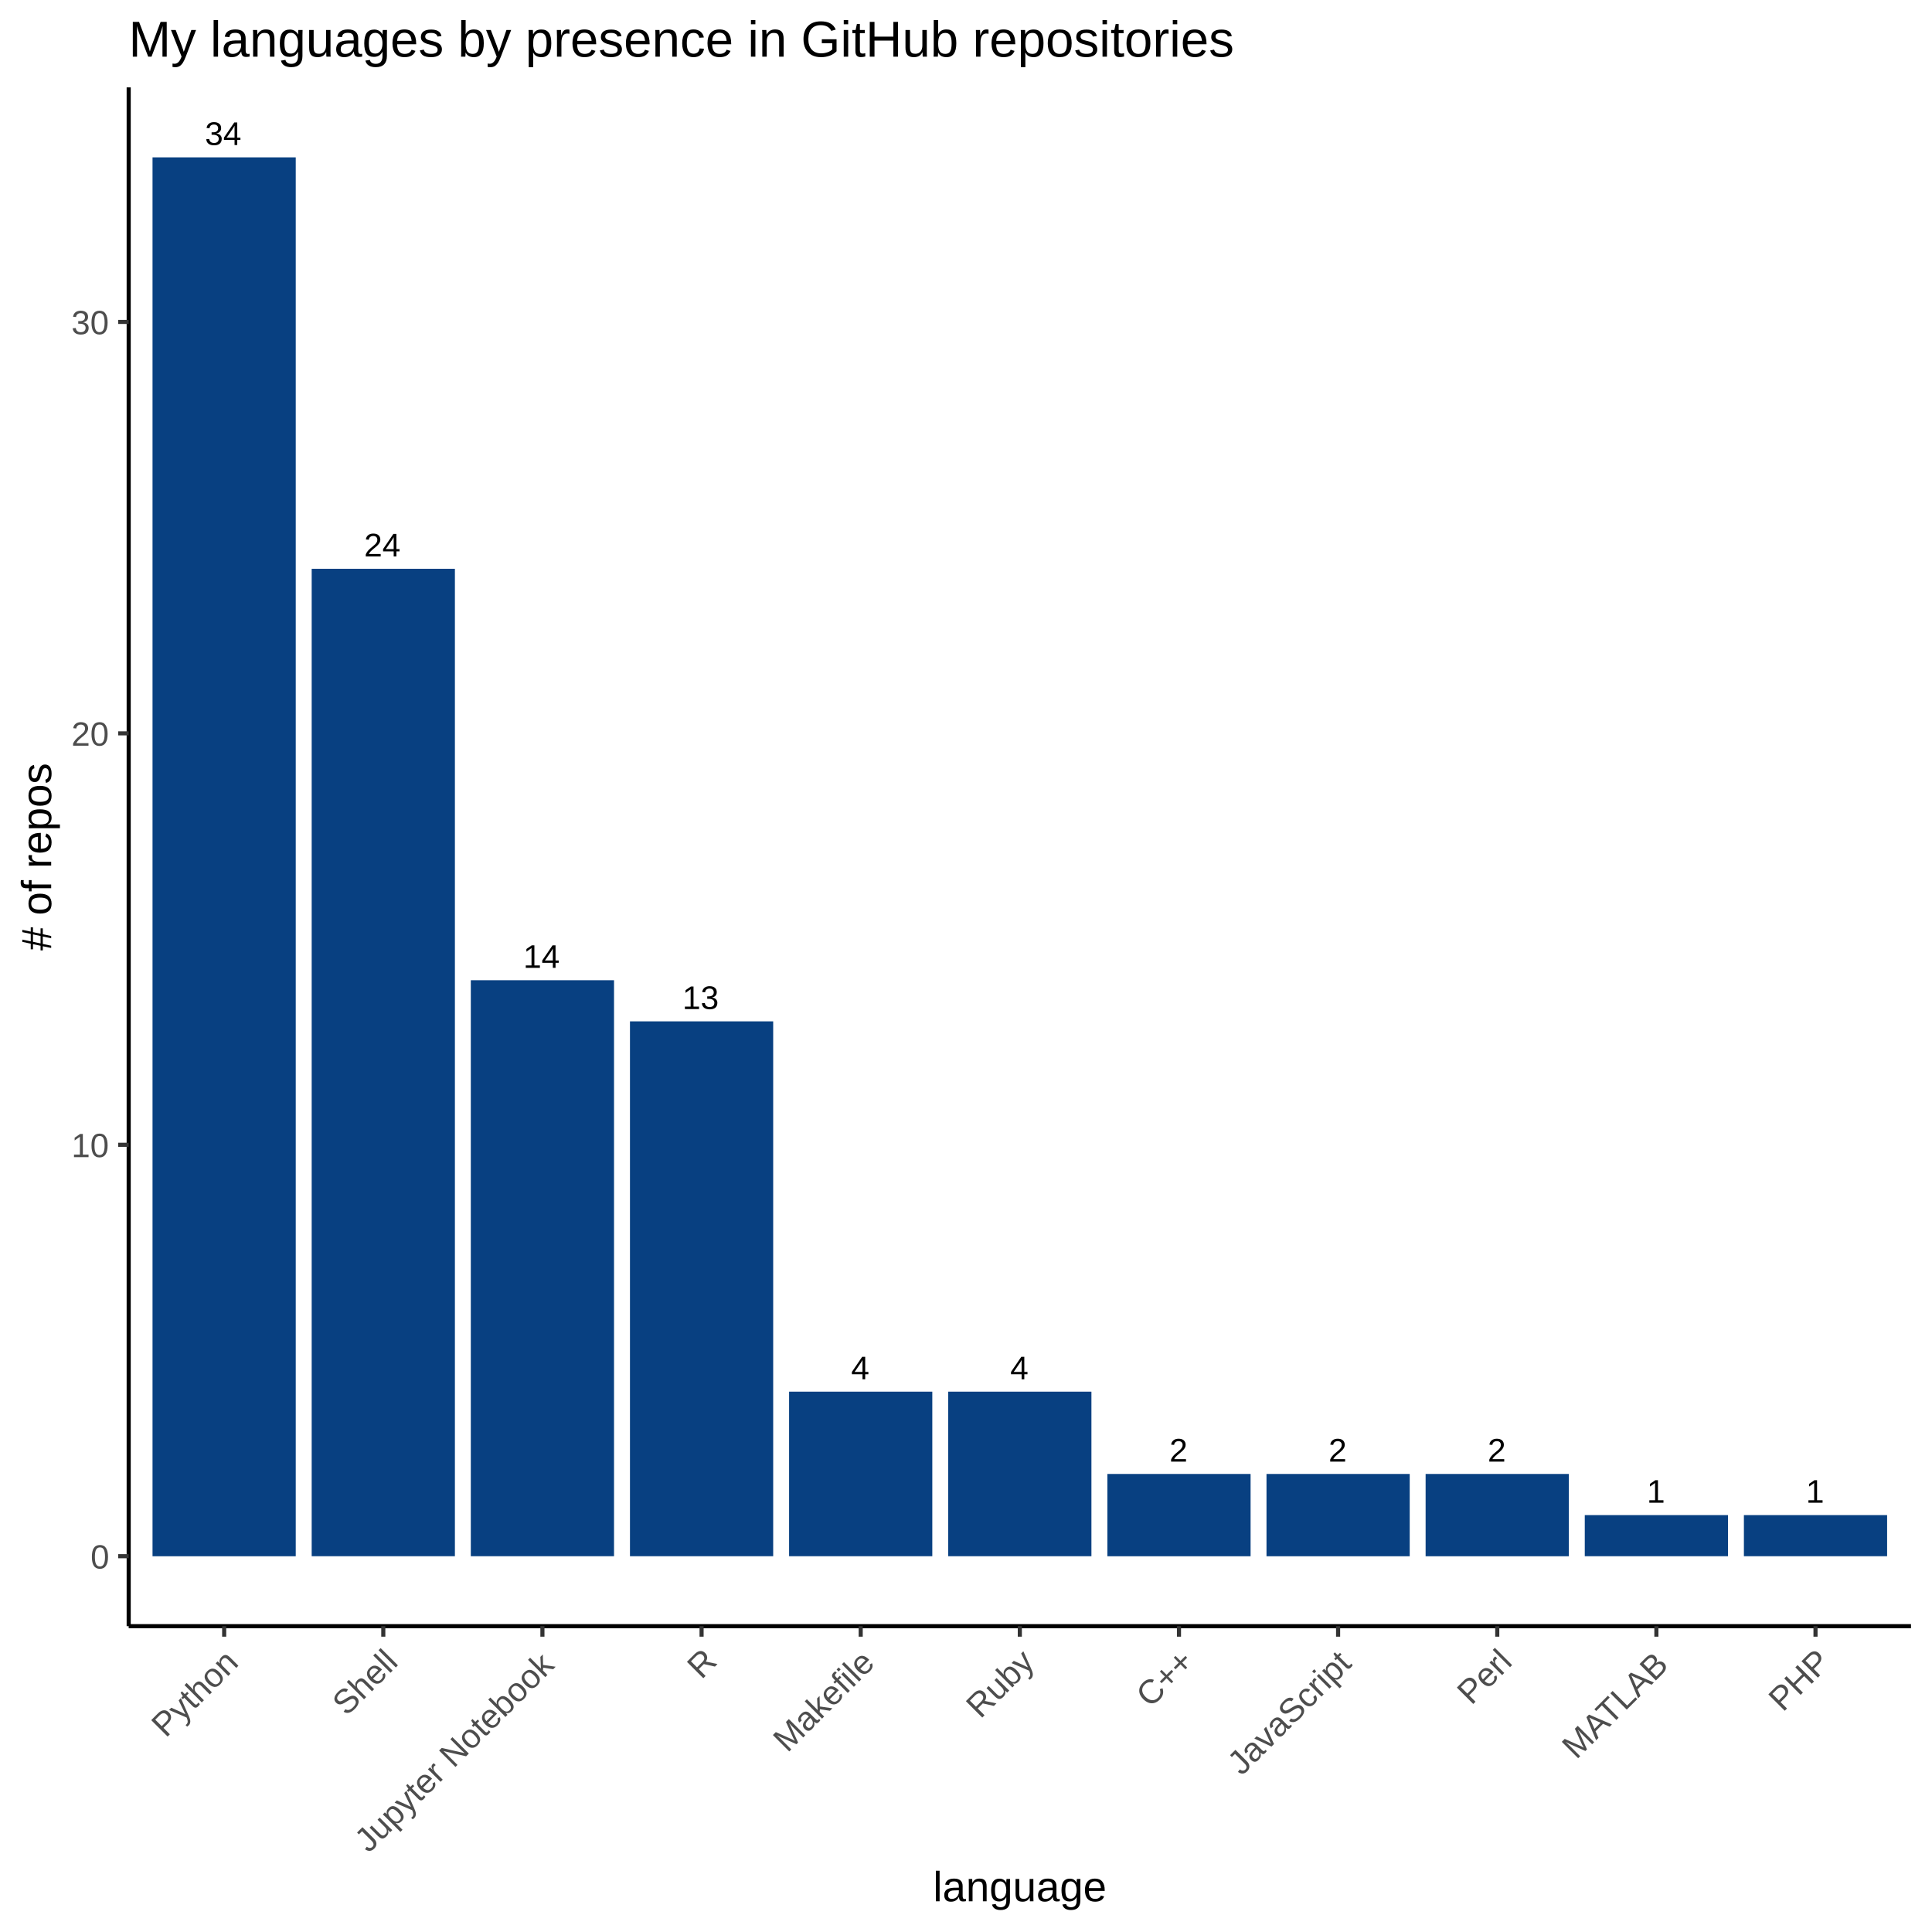
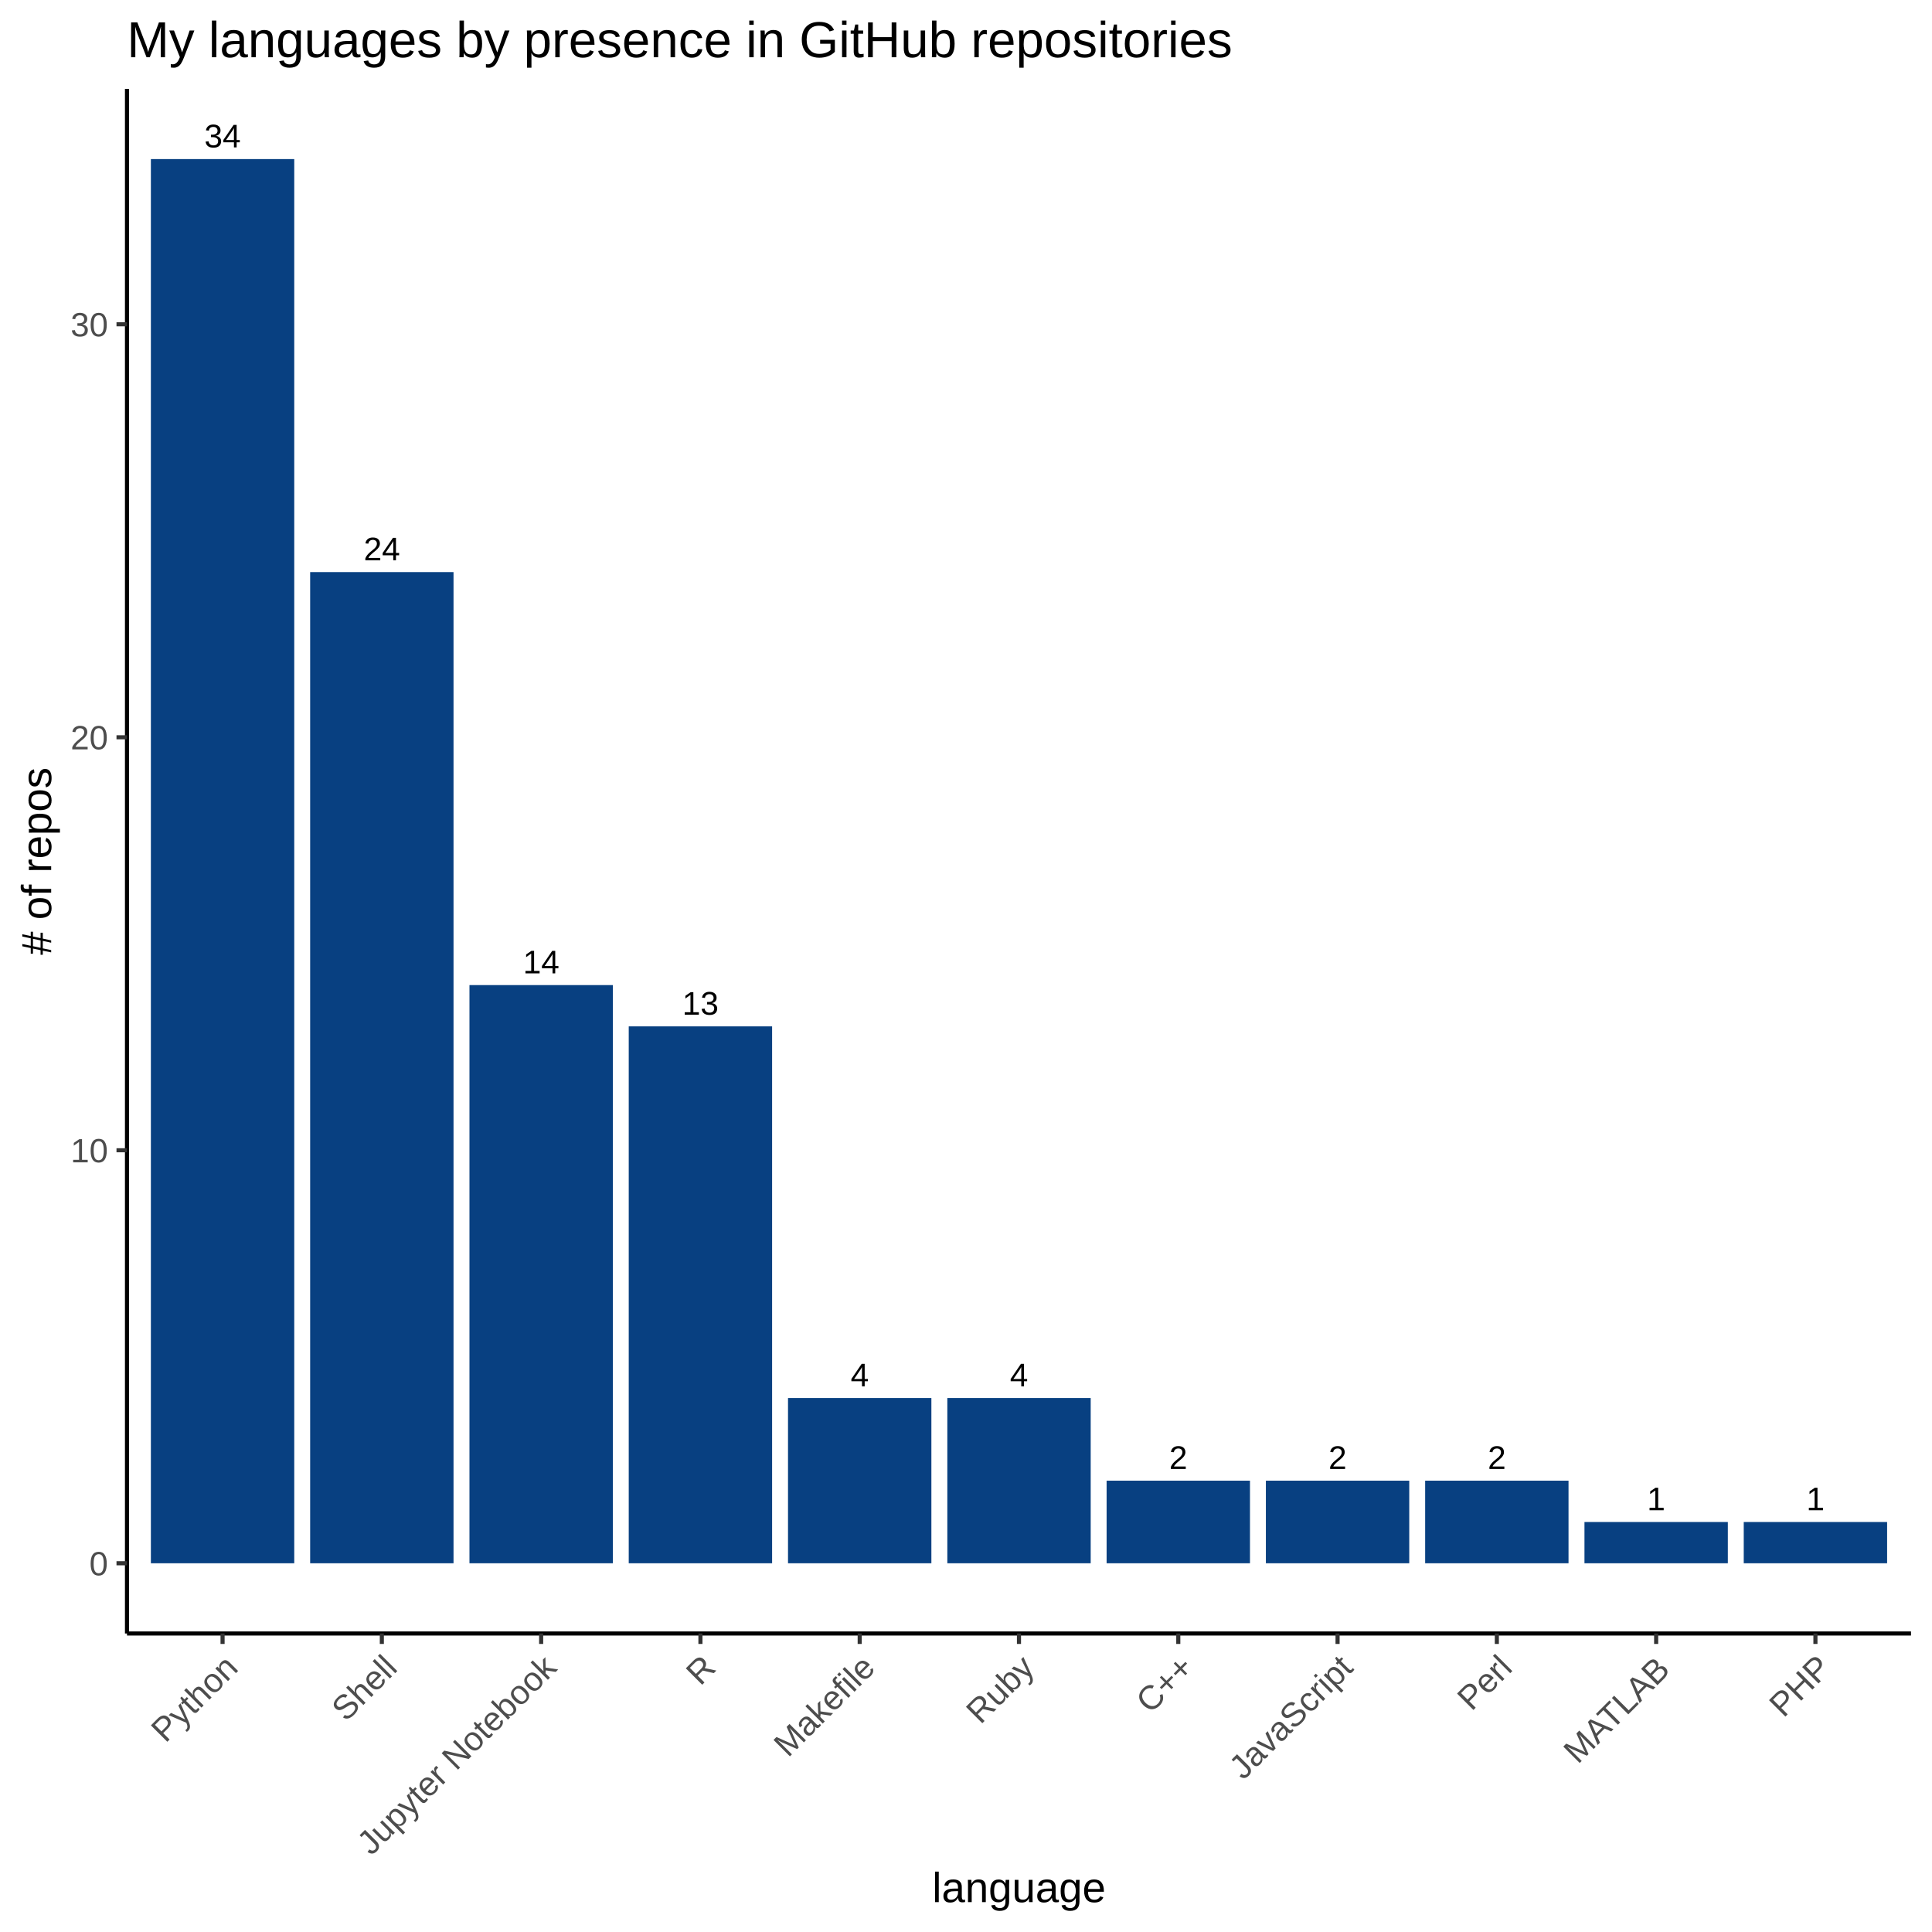
<svg xmlns="http://www.w3.org/2000/svg" viewBox="0 0 504.00 504.00">
  <defs>
    <style type="text/css">
    line, polyline, polygon, path, rect, circle {
      fill: none;
      stroke: #000000;
      stroke-linecap: round;
      stroke-linejoin: round;
      stroke-miterlimit: 10.00;
    }
  </style>
  </defs>
  <rect width="100%" height="100%" style="stroke: none; fill: #FFFFFF;" />
  <rect x="0.00" y="0.00" width="504.00" height="504.00" style="stroke-width: 1.07; stroke: #FFFFFF; fill: #FFFFFF;" />
  <defs>
-     <clipPath id="cpMzMuNTd8NDk4LjUyfDQyNC4yMnwyMi44MA==">
-       <rect x="33.57" y="22.80" width="464.95" height="401.42" />
+     <clipPath id="cpMzMuMTN8NDk4LjUyfDQyNi4xM3wyMy4xOQ==">
+       <rect x="33.13" y="23.19" width="465.39" height="402.94" />
    </clipPath>
  </defs>
-   <rect x="33.57" y="22.80" width="464.95" height="401.42" style="stroke-width: 1.07; stroke: none; fill: #FFFFFF;" clip-path="url(#cpMzMuNTd8NDk4LjUyfDQyNC4yMnwyMi44MA==)" />
-   <rect x="39.79" y="41.05" width="37.36" height="364.93" style="stroke-width: 1.07; stroke: none; stroke-linecap: butt; fill: #084081;" clip-path="url(#cpMzMuNTd8NDk4LjUyfDQyNC4yMnwyMi44MA==)" />
-   <rect x="81.31" y="148.38" width="37.36" height="257.59" style="stroke-width: 1.07; stroke: none; stroke-linecap: butt; fill: #084081;" clip-path="url(#cpMzMuNTd8NDk4LjUyfDQyNC4yMnwyMi44MA==)" />
-   <rect x="122.82" y="255.71" width="37.36" height="150.26" style="stroke-width: 1.07; stroke: none; stroke-linecap: butt; fill: #084081;" clip-path="url(#cpMzMuNTd8NDk4LjUyfDQyNC4yMnwyMi44MA==)" />
-   <rect x="164.34" y="266.44" width="37.36" height="139.53" style="stroke-width: 1.07; stroke: none; stroke-linecap: butt; fill: #084081;" clip-path="url(#cpMzMuNTd8NDk4LjUyfDQyNC4yMnwyMi44MA==)" />
-   <rect x="205.85" y="363.04" width="37.36" height="42.93" style="stroke-width: 1.07; stroke: none; stroke-linecap: butt; fill: #084081;" clip-path="url(#cpMzMuNTd8NDk4LjUyfDQyNC4yMnwyMi44MA==)" />
-   <rect x="247.36" y="363.04" width="37.36" height="42.93" style="stroke-width: 1.07; stroke: none; stroke-linecap: butt; fill: #084081;" clip-path="url(#cpMzMuNTd8NDk4LjUyfDQyNC4yMnwyMi44MA==)" />
-   <rect x="288.88" y="384.51" width="37.36" height="21.47" style="stroke-width: 1.07; stroke: none; stroke-linecap: butt; fill: #084081;" clip-path="url(#cpMzMuNTd8NDk4LjUyfDQyNC4yMnwyMi44MA==)" />
-   <rect x="330.39" y="384.51" width="37.36" height="21.47" style="stroke-width: 1.07; stroke: none; stroke-linecap: butt; fill: #084081;" clip-path="url(#cpMzMuNTd8NDk4LjUyfDQyNC4yMnwyMi44MA==)" />
-   <rect x="371.90" y="384.51" width="37.36" height="21.47" style="stroke-width: 1.07; stroke: none; stroke-linecap: butt; fill: #084081;" clip-path="url(#cpMzMuNTd8NDk4LjUyfDQyNC4yMnwyMi44MA==)" />
-   <rect x="413.42" y="395.24" width="37.36" height="10.73" style="stroke-width: 1.07; stroke: none; stroke-linecap: butt; fill: #084081;" clip-path="url(#cpMzMuNTd8NDk4LjUyfDQyNC4yMnwyMi44MA==)" />
-   <rect x="454.93" y="395.24" width="37.36" height="10.73" style="stroke-width: 1.07; stroke: none; stroke-linecap: butt; fill: #084081;" clip-path="url(#cpMzMuNTd8NDk4LjUyfDQyNC4yMnwyMi44MA==)" />
-   <g clip-path="url(#cpMzMuNTd8NDk4LjUyfDQyNC4yMnwyMi44MA==)">
-     <text x="305.06" y="381.29" style="font-size: 8.54px; font-family: Arial;" textLength="5.01px" lengthAdjust="spacingAndGlyphs">2</text>
+   <rect x="33.13" y="23.19" width="465.39" height="402.94" style="stroke-width: 1.07; stroke: none; fill: #FFFFFF;" clip-path="url(#cpMzMuMTN8NDk4LjUyfDQyNi4xM3wyMy4xOQ==)" />
+   <rect x="39.36" y="41.50" width="37.40" height="366.31" style="stroke-width: 1.07; stroke: none; stroke-linecap: square; stroke-linejoin: miter; fill: #084081;" clip-path="url(#cpMzMuMTN8NDk4LjUyfDQyNi4xM3wyMy4xOQ==)" />
+   <rect x="80.91" y="149.24" width="37.40" height="258.57" style="stroke-width: 1.07; stroke: none; stroke-linecap: square; stroke-linejoin: miter; fill: #084081;" clip-path="url(#cpMzMuMTN8NDk4LjUyfDQyNi4xM3wyMy4xOQ==)" />
+   <rect x="122.47" y="256.98" width="37.40" height="150.83" style="stroke-width: 1.07; stroke: none; stroke-linecap: square; stroke-linejoin: miter; fill: #084081;" clip-path="url(#cpMzMuMTN8NDk4LjUyfDQyNi4xM3wyMy4xOQ==)" />
+   <rect x="164.02" y="267.75" width="37.40" height="140.06" style="stroke-width: 1.07; stroke: none; stroke-linecap: square; stroke-linejoin: miter; fill: #084081;" clip-path="url(#cpMzMuMTN8NDk4LjUyfDQyNi4xM3wyMy4xOQ==)" />
+   <rect x="205.57" y="364.71" width="37.40" height="43.10" style="stroke-width: 1.07; stroke: none; stroke-linecap: square; stroke-linejoin: miter; fill: #084081;" clip-path="url(#cpMzMuMTN8NDk4LjUyfDQyNi4xM3wyMy4xOQ==)" />
+   <rect x="247.13" y="364.71" width="37.40" height="43.10" style="stroke-width: 1.07; stroke: none; stroke-linecap: square; stroke-linejoin: miter; fill: #084081;" clip-path="url(#cpMzMuMTN8NDk4LjUyfDQyNi4xM3wyMy4xOQ==)" />
+   <rect x="288.68" y="386.26" width="37.40" height="21.55" style="stroke-width: 1.07; stroke: none; stroke-linecap: square; stroke-linejoin: miter; fill: #084081;" clip-path="url(#cpMzMuMTN8NDk4LjUyfDQyNi4xM3wyMy4xOQ==)" />
+   <rect x="330.23" y="386.26" width="37.40" height="21.55" style="stroke-width: 1.07; stroke: none; stroke-linecap: square; stroke-linejoin: miter; fill: #084081;" clip-path="url(#cpMzMuMTN8NDk4LjUyfDQyNi4xM3wyMy4xOQ==)" />
+   <rect x="371.78" y="386.26" width="37.40" height="21.55" style="stroke-width: 1.07; stroke: none; stroke-linecap: square; stroke-linejoin: miter; fill: #084081;" clip-path="url(#cpMzMuMTN8NDk4LjUyfDQyNi4xM3wyMy4xOQ==)" />
+   <rect x="413.34" y="397.04" width="37.40" height="10.77" style="stroke-width: 1.07; stroke: none; stroke-linecap: square; stroke-linejoin: miter; fill: #084081;" clip-path="url(#cpMzMuMTN8NDk4LjUyfDQyNi4xM3wyMy4xOQ==)" />
+   <rect x="454.89" y="397.04" width="37.40" height="10.77" style="stroke-width: 1.07; stroke: none; stroke-linecap: square; stroke-linejoin: miter; fill: #084081;" clip-path="url(#cpMzMuMTN8NDk4LjUyfDQyNi4xM3wyMy4xOQ==)" />
+   <g clip-path="url(#cpMzMuMTN8NDk4LjUyfDQyNi4xM3wyMy4xOQ==)">
+     <text x="305.00" y="383.21" style="font-size: 8.54px; font-family: Arial;" textLength="4.75px" lengthAdjust="spacingAndGlyphs">2</text>
  </g>
-   <g clip-path="url(#cpMzMuNTd8NDk4LjUyfDQyNC4yMnwyMi44MA==)">
-     <text x="346.57" y="381.29" style="font-size: 8.54px; font-family: Arial;" textLength="5.01px" lengthAdjust="spacingAndGlyphs">2</text>
+   <g clip-path="url(#cpMzMuMTN8NDk4LjUyfDQyNi4xM3wyMy4xOQ==)">
+     <text x="346.56" y="383.21" style="font-size: 8.54px; font-family: Arial;" textLength="4.75px" lengthAdjust="spacingAndGlyphs">2</text>
  </g>
-   <g clip-path="url(#cpMzMuNTd8NDk4LjUyfDQyNC4yMnwyMi44MA==)">
-     <text x="136.50" y="252.49" style="font-size: 8.54px; font-family: Arial;" textLength="10.01px" lengthAdjust="spacingAndGlyphs">14</text>
+   <g clip-path="url(#cpMzMuMTN8NDk4LjUyfDQyNi4xM3wyMy4xOQ==)">
+     <text x="136.42" y="253.92" style="font-size: 8.54px; font-family: Arial;" textLength="9.49px" lengthAdjust="spacingAndGlyphs">14</text>
  </g>
-   <g clip-path="url(#cpMzMuNTd8NDk4LjUyfDQyNC4yMnwyMi44MA==)">
-     <text x="222.03" y="359.82" style="font-size: 8.54px; font-family: Arial;" textLength="5.01px" lengthAdjust="spacingAndGlyphs">4</text>
+   <g clip-path="url(#cpMzMuMTN8NDk4LjUyfDQyNi4xM3wyMy4xOQ==)">
+     <text x="221.90" y="361.66" style="font-size: 8.54px; font-family: Arial;" textLength="4.75px" lengthAdjust="spacingAndGlyphs">4</text>
  </g>
-   <g clip-path="url(#cpMzMuNTd8NDk4LjUyfDQyNC4yMnwyMi44MA==)">
-     <text x="429.60" y="392.02" style="font-size: 8.54px; font-family: Arial;" textLength="5.01px" lengthAdjust="spacingAndGlyphs">1</text>
+   <g clip-path="url(#cpMzMuMTN8NDk4LjUyfDQyNi4xM3wyMy4xOQ==)">
+     <text x="429.66" y="393.98" style="font-size: 8.54px; font-family: Arial;" textLength="4.75px" lengthAdjust="spacingAndGlyphs">1</text>
  </g>
-   <g clip-path="url(#cpMzMuNTd8NDk4LjUyfDQyNC4yMnwyMi44MA==)">
-     <text x="388.08" y="381.29" style="font-size: 8.54px; font-family: Arial;" textLength="5.01px" lengthAdjust="spacingAndGlyphs">2</text>
+   <g clip-path="url(#cpMzMuMTN8NDk4LjUyfDQyNi4xM3wyMy4xOQ==)">
+     <text x="388.11" y="383.21" style="font-size: 8.54px; font-family: Arial;" textLength="4.75px" lengthAdjust="spacingAndGlyphs">2</text>
  </g>
-   <g clip-path="url(#cpMzMuNTd8NDk4LjUyfDQyNC4yMnwyMi44MA==)">
-     <text x="471.11" y="392.02" style="font-size: 8.54px; font-family: Arial;" textLength="5.01px" lengthAdjust="spacingAndGlyphs">1</text>
+   <g clip-path="url(#cpMzMuMTN8NDk4LjUyfDQyNi4xM3wyMy4xOQ==)">
+     <text x="471.22" y="393.98" style="font-size: 8.54px; font-family: Arial;" textLength="4.75px" lengthAdjust="spacingAndGlyphs">1</text>
  </g>
-   <g clip-path="url(#cpMzMuNTd8NDk4LjUyfDQyNC4yMnwyMi44MA==)">
-     <text x="53.47" y="37.83" style="font-size: 8.54px; font-family: Arial;" textLength="10.01px" lengthAdjust="spacingAndGlyphs">34</text>
+   <g clip-path="url(#cpMzMuMTN8NDk4LjUyfDQyNi4xM3wyMy4xOQ==)">
+     <text x="53.31" y="38.45" style="font-size: 8.54px; font-family: Arial;" textLength="9.49px" lengthAdjust="spacingAndGlyphs">34</text>
  </g>
-   <g clip-path="url(#cpMzMuNTd8NDk4LjUyfDQyNC4yMnwyMi44MA==)">
-     <text x="178.01" y="263.23" style="font-size: 8.54px; font-family: Arial;" textLength="10.01px" lengthAdjust="spacingAndGlyphs">13</text>
+   <g clip-path="url(#cpMzMuMTN8NDk4LjUyfDQyNi4xM3wyMy4xOQ==)">
+     <text x="177.97" y="264.70" style="font-size: 8.54px; font-family: Arial;" textLength="9.49px" lengthAdjust="spacingAndGlyphs">13</text>
  </g>
-   <g clip-path="url(#cpMzMuNTd8NDk4LjUyfDQyNC4yMnwyMi44MA==)">
-     <text x="263.54" y="359.82" style="font-size: 8.54px; font-family: Arial;" textLength="5.01px" lengthAdjust="spacingAndGlyphs">4</text>
+   <g clip-path="url(#cpMzMuMTN8NDk4LjUyfDQyNi4xM3wyMy4xOQ==)">
+     <text x="263.45" y="361.66" style="font-size: 8.54px; font-family: Arial;" textLength="4.75px" lengthAdjust="spacingAndGlyphs">4</text>
  </g>
-   <g clip-path="url(#cpMzMuNTd8NDk4LjUyfDQyNC4yMnwyMi44MA==)">
-     <text x="94.98" y="145.16" style="font-size: 8.54px; font-family: Arial;" textLength="10.01px" lengthAdjust="spacingAndGlyphs">24</text>
+   <g clip-path="url(#cpMzMuMTN8NDk4LjUyfDQyNi4xM3wyMy4xOQ==)">
+     <text x="94.87" y="146.18" style="font-size: 8.54px; font-family: Arial;" textLength="9.49px" lengthAdjust="spacingAndGlyphs">24</text>
  </g>
  <defs>
    <clipPath id="cpMC4wMHw1MDQuMDB8NTA0LjAwfDAuMDA=">
      <rect x="0.00" y="0.00" width="504.00" height="504.00" />
    </clipPath>
  </defs>
-   <polyline points="33.57,424.22 33.57,22.80 " style="stroke-width: 1.07; stroke-linecap: butt;" clip-path="url(#cpMC4wMHw1MDQuMDB8NTA0LjAwfDAuMDA=)" />
+   <polyline points="33.13,426.13 33.13,23.19 " style="stroke-width: 1.07; stroke-linecap: butt;" clip-path="url(#cpMC4wMHw1MDQuMDB8NTA0LjAwfDAuMDA=)" />
  <g clip-path="url(#cpMC4wMHw1MDQuMDB8NTA0LjAwfDAuMDA=)">
-     <text x="23.63" y="409.19" style="font-size: 8.80px; fill: #4D4D4D; font-family: Arial;" textLength="5.01px" lengthAdjust="spacingAndGlyphs">0</text>
+     <text x="23.30" y="410.96" style="font-size: 8.80px; fill: #4D4D4D; font-family: Arial;" textLength="4.89px" lengthAdjust="spacingAndGlyphs">0</text>
  </g>
  <g clip-path="url(#cpMC4wMHw1MDQuMDB8NTA0LjAwfDAuMDA=)">
-     <text x="18.63" y="301.86" style="font-size: 8.80px; fill: #4D4D4D; font-family: Arial;" textLength="10.01px" lengthAdjust="spacingAndGlyphs">10</text>
+     <text x="18.41" y="303.22" style="font-size: 8.80px; fill: #4D4D4D; font-family: Arial;" textLength="9.79px" lengthAdjust="spacingAndGlyphs">10</text>
  </g>
  <g clip-path="url(#cpMC4wMHw1MDQuMDB8NTA0LjAwfDAuMDA=)">
-     <text x="18.63" y="194.53" style="font-size: 8.80px; fill: #4D4D4D; font-family: Arial;" textLength="10.01px" lengthAdjust="spacingAndGlyphs">20</text>
+     <text x="18.41" y="195.48" style="font-size: 8.80px; fill: #4D4D4D; font-family: Arial;" textLength="9.79px" lengthAdjust="spacingAndGlyphs">20</text>
  </g>
  <g clip-path="url(#cpMC4wMHw1MDQuMDB8NTA0LjAwfDAuMDA=)">
-     <text x="18.63" y="87.20" style="font-size: 8.80px; fill: #4D4D4D; font-family: Arial;" textLength="10.01px" lengthAdjust="spacingAndGlyphs">30</text>
+     <text x="18.41" y="87.75" style="font-size: 8.80px; fill: #4D4D4D; font-family: Arial;" textLength="9.79px" lengthAdjust="spacingAndGlyphs">30</text>
  </g>
-   <polyline points="30.83,405.97 33.57,405.97 " style="stroke-width: 1.07; stroke: #333333; stroke-linecap: butt;" clip-path="url(#cpMC4wMHw1MDQuMDB8NTA0LjAwfDAuMDA=)" />
-   <polyline points="30.83,298.64 33.57,298.64 " style="stroke-width: 1.07; stroke: #333333; stroke-linecap: butt;" clip-path="url(#cpMC4wMHw1MDQuMDB8NTA0LjAwfDAuMDA=)" />
-   <polyline points="30.83,191.31 33.57,191.31 " style="stroke-width: 1.07; stroke: #333333; stroke-linecap: butt;" clip-path="url(#cpMC4wMHw1MDQuMDB8NTA0LjAwfDAuMDA=)" />
-   <polyline points="30.83,83.98 33.57,83.98 " style="stroke-width: 1.07; stroke: #333333; stroke-linecap: butt;" clip-path="url(#cpMC4wMHw1MDQuMDB8NTA0LjAwfDAuMDA=)" />
-   <polyline points="33.57,424.22 498.52,424.22 " style="stroke-width: 1.07; stroke-linecap: butt;" clip-path="url(#cpMC4wMHw1MDQuMDB8NTA0LjAwfDAuMDA=)" />
-   <polyline points="58.48,426.96 58.48,424.22 " style="stroke-width: 1.07; stroke: #333333; stroke-linecap: butt;" clip-path="url(#cpMC4wMHw1MDQuMDB8NTA0LjAwfDAuMDA=)" />
-   <polyline points="99.99,426.96 99.99,424.22 " style="stroke-width: 1.07; stroke: #333333; stroke-linecap: butt;" clip-path="url(#cpMC4wMHw1MDQuMDB8NTA0LjAwfDAuMDA=)" />
-   <polyline points="141.50,426.96 141.50,424.22 " style="stroke-width: 1.07; stroke: #333333; stroke-linecap: butt;" clip-path="url(#cpMC4wMHw1MDQuMDB8NTA0LjAwfDAuMDA=)" />
-   <polyline points="183.02,426.96 183.02,424.22 " style="stroke-width: 1.07; stroke: #333333; stroke-linecap: butt;" clip-path="url(#cpMC4wMHw1MDQuMDB8NTA0LjAwfDAuMDA=)" />
-   <polyline points="224.53,426.96 224.53,424.22 " style="stroke-width: 1.07; stroke: #333333; stroke-linecap: butt;" clip-path="url(#cpMC4wMHw1MDQuMDB8NTA0LjAwfDAuMDA=)" />
-   <polyline points="266.04,426.96 266.04,424.22 " style="stroke-width: 1.07; stroke: #333333; stroke-linecap: butt;" clip-path="url(#cpMC4wMHw1MDQuMDB8NTA0LjAwfDAuMDA=)" />
-   <polyline points="307.56,426.96 307.56,424.22 " style="stroke-width: 1.07; stroke: #333333; stroke-linecap: butt;" clip-path="url(#cpMC4wMHw1MDQuMDB8NTA0LjAwfDAuMDA=)" />
-   <polyline points="349.07,426.96 349.07,424.22 " style="stroke-width: 1.07; stroke: #333333; stroke-linecap: butt;" clip-path="url(#cpMC4wMHw1MDQuMDB8NTA0LjAwfDAuMDA=)" />
-   <polyline points="390.59,426.96 390.59,424.22 " style="stroke-width: 1.07; stroke: #333333; stroke-linecap: butt;" clip-path="url(#cpMC4wMHw1MDQuMDB8NTA0LjAwfDAuMDA=)" />
-   <polyline points="432.10,426.96 432.10,424.22 " style="stroke-width: 1.07; stroke: #333333; stroke-linecap: butt;" clip-path="url(#cpMC4wMHw1MDQuMDB8NTA0LjAwfDAuMDA=)" />
-   <polyline points="473.61,426.96 473.61,424.22 " style="stroke-width: 1.07; stroke: #333333; stroke-linecap: butt;" clip-path="url(#cpMC4wMHw1MDQuMDB8NTA0LjAwfDAuMDA=)" />
+   <polyline points="30.39,407.81 33.13,407.81 " style="stroke-width: 1.07; stroke: #333333; stroke-linecap: butt;" clip-path="url(#cpMC4wMHw1MDQuMDB8NTA0LjAwfDAuMDA=)" />
+   <polyline points="30.39,300.07 33.13,300.07 " style="stroke-width: 1.07; stroke: #333333; stroke-linecap: butt;" clip-path="url(#cpMC4wMHw1MDQuMDB8NTA0LjAwfDAuMDA=)" />
+   <polyline points="30.39,192.33 33.13,192.33 " style="stroke-width: 1.07; stroke: #333333; stroke-linecap: butt;" clip-path="url(#cpMC4wMHw1MDQuMDB8NTA0LjAwfDAuMDA=)" />
+   <polyline points="30.39,84.60 33.13,84.60 " style="stroke-width: 1.07; stroke: #333333; stroke-linecap: butt;" clip-path="url(#cpMC4wMHw1MDQuMDB8NTA0LjAwfDAuMDA=)" />
+   <polyline points="33.13,426.13 498.52,426.13 " style="stroke-width: 1.07; stroke-linecap: butt;" clip-path="url(#cpMC4wMHw1MDQuMDB8NTA0LjAwfDAuMDA=)" />
+   <polyline points="58.06,428.86 58.06,426.13 " style="stroke-width: 1.07; stroke: #333333; stroke-linecap: butt;" clip-path="url(#cpMC4wMHw1MDQuMDB8NTA0LjAwfDAuMDA=)" />
+   <polyline points="99.61,428.86 99.61,426.13 " style="stroke-width: 1.07; stroke: #333333; stroke-linecap: butt;" clip-path="url(#cpMC4wMHw1MDQuMDB8NTA0LjAwfDAuMDA=)" />
+   <polyline points="141.17,428.86 141.17,426.13 " style="stroke-width: 1.07; stroke: #333333; stroke-linecap: butt;" clip-path="url(#cpMC4wMHw1MDQuMDB8NTA0LjAwfDAuMDA=)" />
+   <polyline points="182.72,428.86 182.72,426.13 " style="stroke-width: 1.07; stroke: #333333; stroke-linecap: butt;" clip-path="url(#cpMC4wMHw1MDQuMDB8NTA0LjAwfDAuMDA=)" />
+   <polyline points="224.27,428.86 224.27,426.13 " style="stroke-width: 1.07; stroke: #333333; stroke-linecap: butt;" clip-path="url(#cpMC4wMHw1MDQuMDB8NTA0LjAwfDAuMDA=)" />
+   <polyline points="265.82,428.86 265.82,426.13 " style="stroke-width: 1.07; stroke: #333333; stroke-linecap: butt;" clip-path="url(#cpMC4wMHw1MDQuMDB8NTA0LjAwfDAuMDA=)" />
+   <polyline points="307.38,428.86 307.38,426.13 " style="stroke-width: 1.07; stroke: #333333; stroke-linecap: butt;" clip-path="url(#cpMC4wMHw1MDQuMDB8NTA0LjAwfDAuMDA=)" />
+   <polyline points="348.93,428.86 348.93,426.13 " style="stroke-width: 1.07; stroke: #333333; stroke-linecap: butt;" clip-path="url(#cpMC4wMHw1MDQuMDB8NTA0LjAwfDAuMDA=)" />
+   <polyline points="390.48,428.86 390.48,426.13 " style="stroke-width: 1.07; stroke: #333333; stroke-linecap: butt;" clip-path="url(#cpMC4wMHw1MDQuMDB8NTA0LjAwfDAuMDA=)" />
+   <polyline points="432.04,428.86 432.04,426.13 " style="stroke-width: 1.07; stroke: #333333; stroke-linecap: butt;" clip-path="url(#cpMC4wMHw1MDQuMDB8NTA0LjAwfDAuMDA=)" />
+   <polyline points="473.59,428.86 473.59,426.13 " style="stroke-width: 1.07; stroke: #333333; stroke-linecap: butt;" clip-path="url(#cpMC4wMHw1MDQuMDB8NTA0LjAwfDAuMDA=)" />
  <g clip-path="url(#cpMC4wMHw1MDQuMDB8NTA0LjAwfDAuMDA=)">
-     <text transform="translate(43.22,453.52) rotate(-45)" style="font-size: 8.80px; fill: #4D4D4D; font-family: Arial;" textLength="28.02px" lengthAdjust="spacingAndGlyphs">Python</text>
+     <text transform="translate(43.14,454.88) rotate(-45)" style="font-size: 8.80px; fill: #4D4D4D; font-family: Arial;" textLength="27.40px" lengthAdjust="spacingAndGlyphs">Python</text>
  </g>
  <g clip-path="url(#cpMC4wMHw1MDQuMDB8NTA0LjAwfDAuMDA=)">
-     <text transform="translate(90.39,447.86) rotate(-45)" style="font-size: 8.80px; fill: #4D4D4D; font-family: Arial;" textLength="20.01px" lengthAdjust="spacingAndGlyphs">Shell</text>
+     <text transform="translate(90.23,449.35) rotate(-45)" style="font-size: 8.80px; fill: #4D4D4D; font-family: Arial;" textLength="19.57px" lengthAdjust="spacingAndGlyphs">Shell</text>
  </g>
  <g clip-path="url(#cpMC4wMHw1MDQuMDB8NTA0LjAwfDAuMDA=)">
-     <text transform="translate(96.18,483.58) rotate(-45)" style="font-size: 8.80px; fill: #4D4D4D; font-family: Arial;" textLength="70.54px" lengthAdjust="spacingAndGlyphs">Jupyter Notebook</text>
+     <text transform="translate(96.85,484.28) rotate(-45)" style="font-size: 8.80px; fill: #4D4D4D; font-family: Arial;" textLength="68.97px" lengthAdjust="spacingAndGlyphs">Jupyter Notebook</text>
  </g>
  <g clip-path="url(#cpMC4wMHw1MDQuMDB8NTA0LjAwfDAuMDA=)">
-     <text transform="translate(182.97,438.30) rotate(-45)" style="font-size: 8.80px; fill: #4D4D4D; font-family: Arial;" textLength="6.50px" lengthAdjust="spacingAndGlyphs">R</text>
+     <text transform="translate(182.68,440.00) rotate(-45)" style="font-size: 8.80px; fill: #4D4D4D; font-family: Arial;" textLength="6.36px" lengthAdjust="spacingAndGlyphs">R</text>
  </g>
  <g clip-path="url(#cpMC4wMHw1MDQuMDB8NTA0LjAwfDAuMDA=)">
-     <text transform="translate(205.39,457.40) rotate(-45)" style="font-size: 8.80px; fill: #4D4D4D; font-family: Arial;" textLength="33.51px" lengthAdjust="spacingAndGlyphs">Makefile</text>
+     <text transform="translate(205.56,458.68) rotate(-45)" style="font-size: 8.80px; fill: #4D4D4D; font-family: Arial;" textLength="32.77px" lengthAdjust="spacingAndGlyphs">Makefile</text>
  </g>
  <g clip-path="url(#cpMC4wMHw1MDQuMDB8NTA0LjAwfDAuMDA=)">
-     <text transform="translate(255.74,448.56) rotate(-45)" style="font-size: 8.80px; fill: #4D4D4D; font-family: Arial;" textLength="21.01px" lengthAdjust="spacingAndGlyphs">Ruby</text>
+     <text transform="translate(255.75,450.04) rotate(-45)" style="font-size: 8.80px; fill: #4D4D4D; font-family: Arial;" textLength="20.54px" lengthAdjust="spacingAndGlyphs">Ruby</text>
  </g>
  <g clip-path="url(#cpMC4wMHw1MDQuMDB8NTA0LjAwfDAuMDA=)">
-     <text transform="translate(300.08,445.73) rotate(-45)" style="font-size: 8.80px; fill: #4D4D4D; font-family: Arial;" textLength="17.01px" lengthAdjust="spacingAndGlyphs">C++</text>
+     <text transform="translate(300.07,447.27) rotate(-45)" style="font-size: 8.80px; fill: #4D4D4D; font-family: Arial;" textLength="16.63px" lengthAdjust="spacingAndGlyphs">C++</text>
  </g>
  <g clip-path="url(#cpMC4wMHw1MDQuMDB8NTA0LjAwfDAuMDA=)">
-     <text transform="translate(323.91,463.41) rotate(-45)" style="font-size: 8.80px; fill: #4D4D4D; font-family: Arial;" textLength="42.02px" lengthAdjust="spacingAndGlyphs">JavaScript</text>
+     <text transform="translate(324.33,464.56) rotate(-45)" style="font-size: 8.80px; fill: #4D4D4D; font-family: Arial;" textLength="41.08px" lengthAdjust="spacingAndGlyphs">JavaScript</text>
  </g>
  <g clip-path="url(#cpMC4wMHw1MDQuMDB8NTA0LjAwfDAuMDA=)">
-     <text transform="translate(383.82,445.02) rotate(-45)" style="font-size: 8.80px; fill: #4D4D4D; font-family: Arial;" textLength="16.00px" lengthAdjust="spacingAndGlyphs">Perl</text>
+     <text transform="translate(383.87,446.58) rotate(-45)" style="font-size: 8.80px; fill: #4D4D4D; font-family: Arial;" textLength="15.65px" lengthAdjust="spacingAndGlyphs">Perl</text>
  </g>
  <g clip-path="url(#cpMC4wMHw1MDQuMDB8NTA0LjAwfDAuMDA=)">
-     <text transform="translate(411.19,459.17) rotate(-45)" style="font-size: 8.80px; fill: #4D4D4D; font-family: Arial;" textLength="36.01px" lengthAdjust="spacingAndGlyphs">MATLAB</text>
+     <text transform="translate(411.59,460.41) rotate(-45)" style="font-size: 8.80px; fill: #4D4D4D; font-family: Arial;" textLength="35.21px" lengthAdjust="spacingAndGlyphs">MATLAB</text>
  </g>
  <g clip-path="url(#cpMC4wMHw1MDQuMDB8NTA0LjAwfDAuMDA=)">
-     <text transform="translate(465.08,446.79) rotate(-45)" style="font-size: 8.80px; fill: #4D4D4D; font-family: Arial;" textLength="18.51px" lengthAdjust="spacingAndGlyphs">PHP</text>
+     <text transform="translate(465.25,448.31) rotate(-45)" style="font-size: 8.80px; fill: #4D4D4D; font-family: Arial;" textLength="18.09px" lengthAdjust="spacingAndGlyphs">PHP</text>
  </g>
  <g clip-path="url(#cpMC4wMHw1MDQuMDB8NTA0LjAwfDAuMDA=)">
-     <text x="243.41" y="495.99" style="font-size: 11.00px; font-family: Arial;" textLength="45.27px" lengthAdjust="spacingAndGlyphs">language</text>
+     <text x="243.19" y="496.21" style="font-size: 11.00px; font-family: Arial;" textLength="45.27px" lengthAdjust="spacingAndGlyphs">language</text>
  </g>
  <g clip-path="url(#cpMC4wMHw1MDQuMDB8NTA0LjAwfDAuMDA=)">
-     <text transform="translate(13.35,247.97) rotate(-90)" style="font-size: 11.00px; font-family: Arial;" textLength="48.92px" lengthAdjust="spacingAndGlyphs"># of repos</text>
+     <text transform="translate(13.35,249.12) rotate(-90)" style="font-size: 11.00px; font-family: Arial;" textLength="48.92px" lengthAdjust="spacingAndGlyphs"># of repos</text>
  </g>
  <g clip-path="url(#cpMC4wMHw1MDQuMDB8NTA0LjAwfDAuMDA=)">
-     <text x="33.57" y="14.79" style="font-size: 13.20px; font-family: Arial;" textLength="283.98px" lengthAdjust="spacingAndGlyphs">My languages by presence in GitHub repositories</text>
+     <text x="33.13" y="14.93" style="font-size: 13.20px; font-family: Arial;" textLength="288.35px" lengthAdjust="spacingAndGlyphs">My languages by presence in GitHub repositories</text>
  </g>
</svg>
